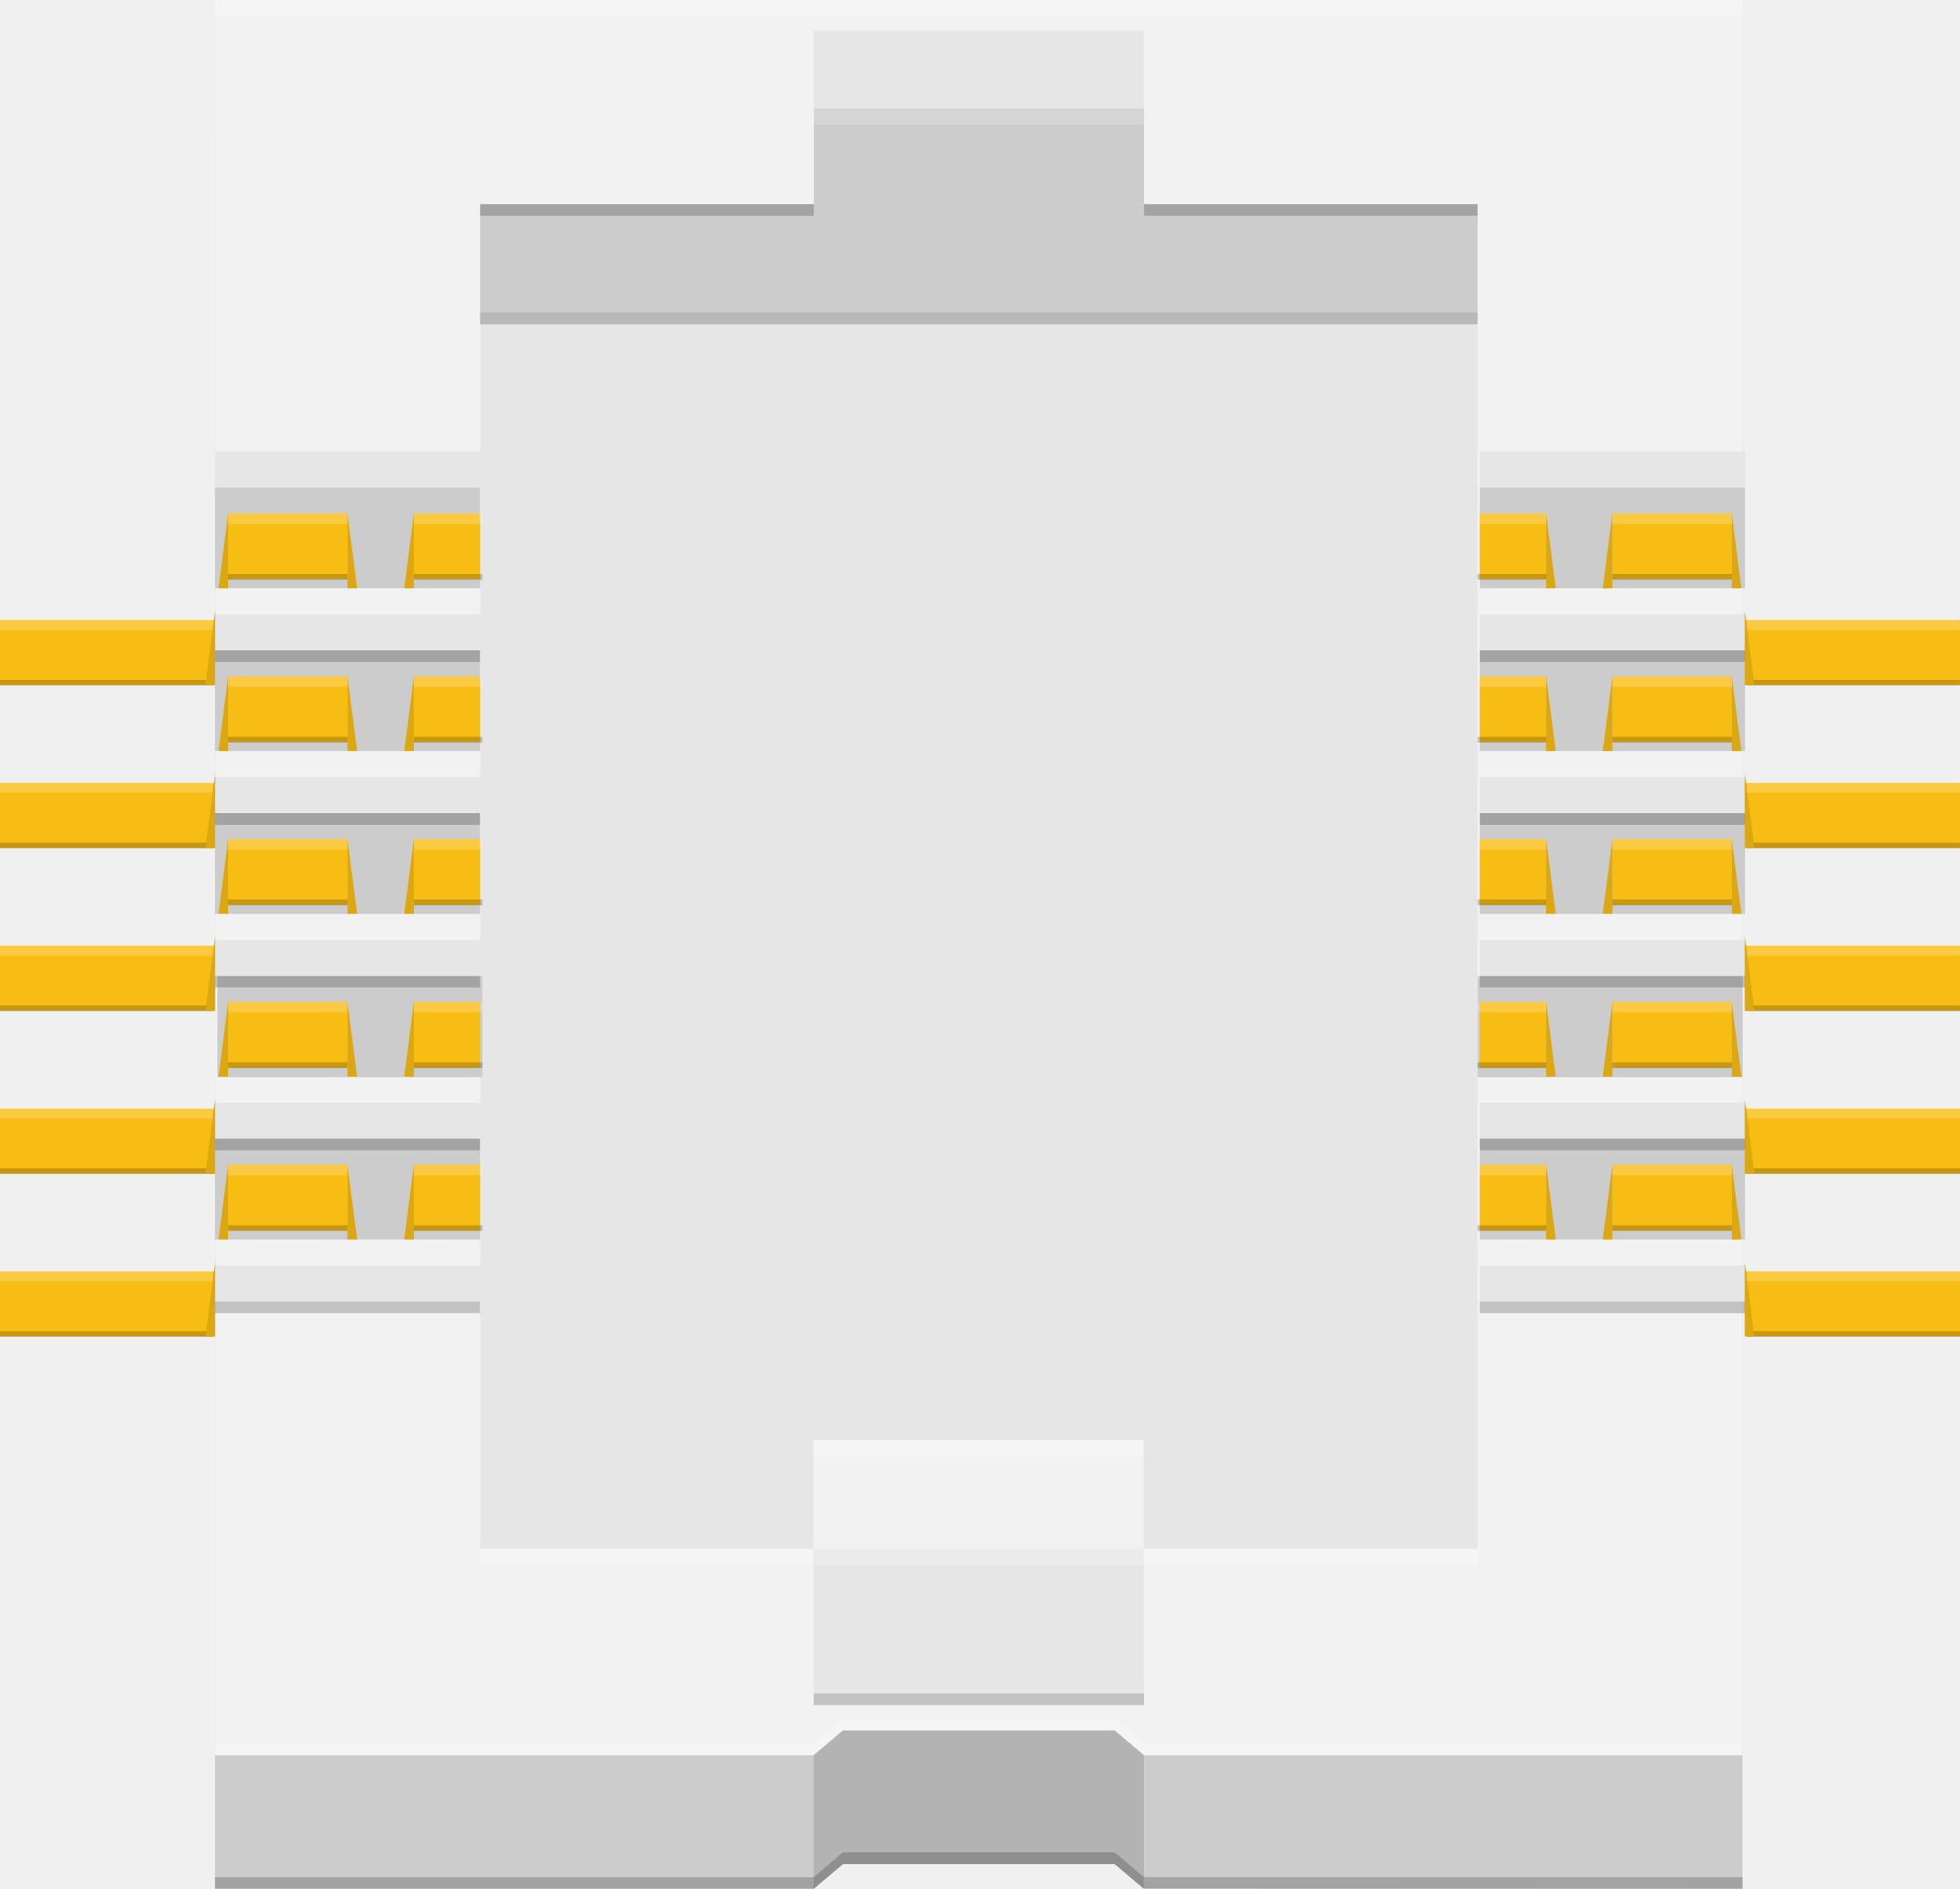
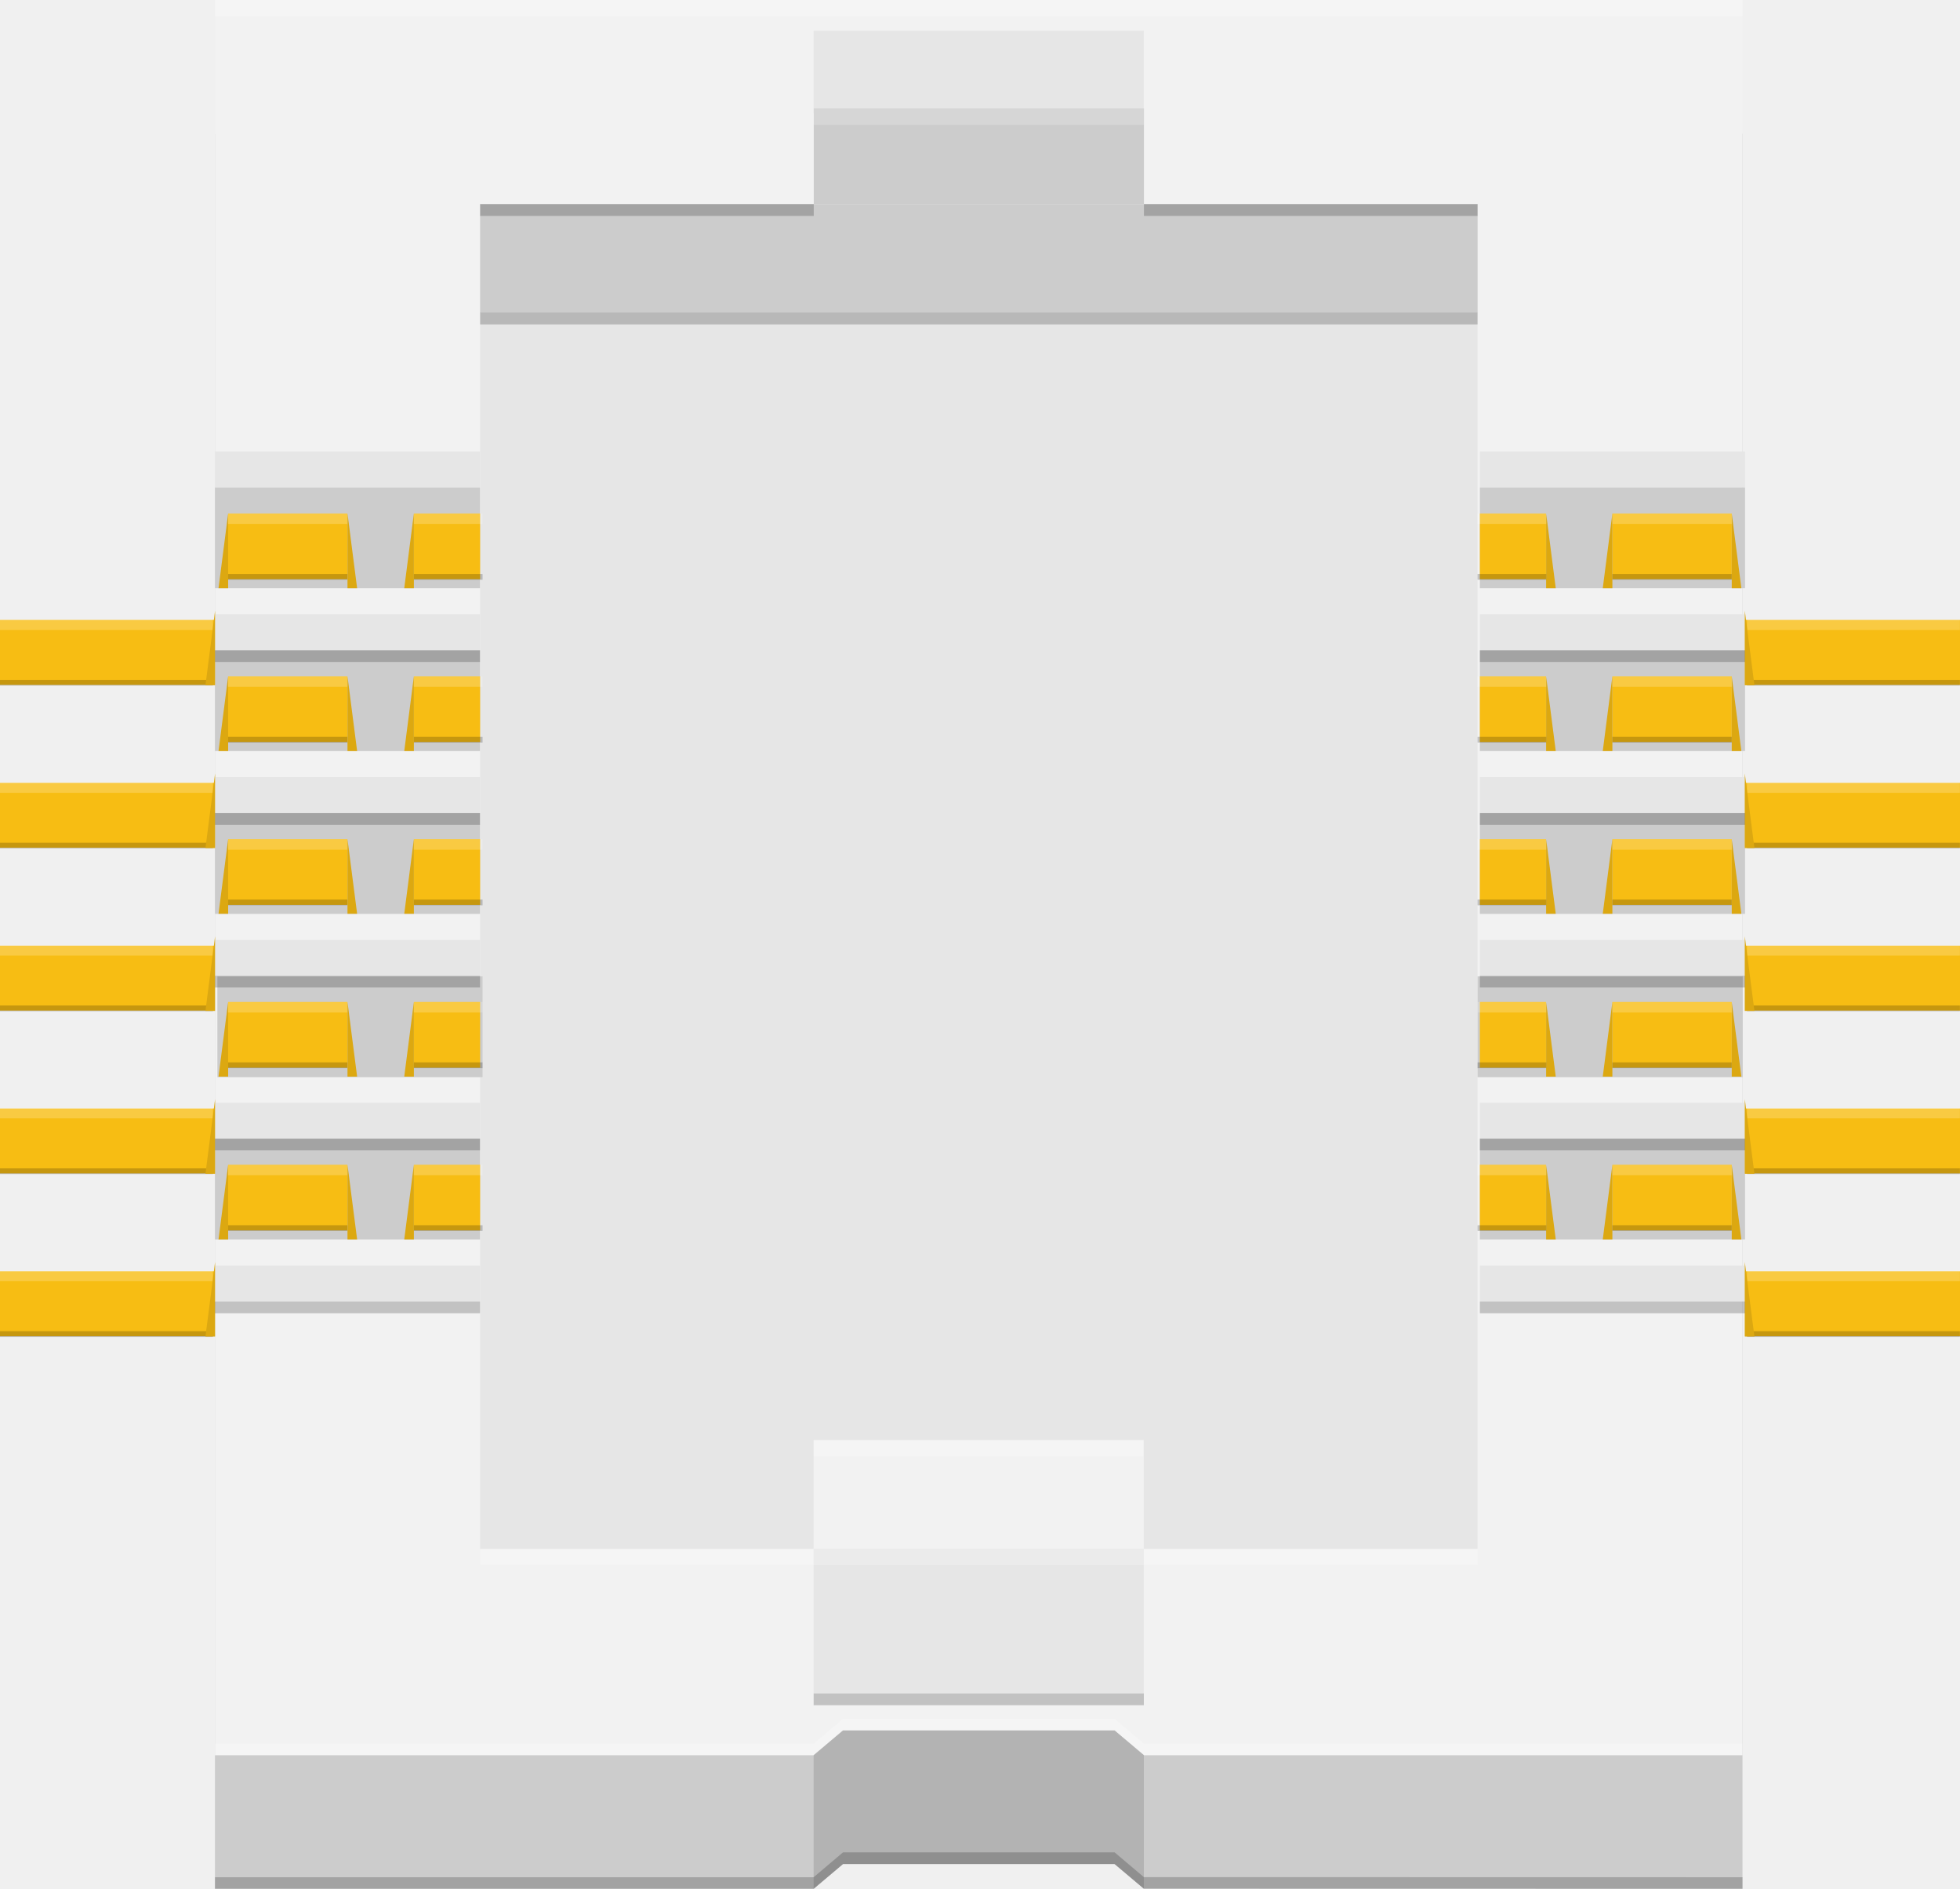
<svg xmlns="http://www.w3.org/2000/svg" version="1.1" id="Ebene_1" x="0px" y="0px" width="17.096px" height="16.473px" viewBox="0 0 17.096 16.473" enable-background="new 0 0 17.096 16.473" xml:space="preserve">
  <g>
    <g>
      <g>
-         <rect y="5.407" fill="#F7BD13" width="1.875" height="0.567" />
-       </g>
-       <g>
-         <rect y="6.827" fill="#F7BD13" width="1.875" height="0.567" />
-       </g>
-       <g>
-         <rect y="8.247" fill="#F7BD13" width="1.875" height="0.567" />
-       </g>
-       <g>
-         <rect y="9.667" fill="#F7BD13" width="1.875" height="0.567" />
-       </g>
-       <g>
-         <rect y="11.087" fill="#F7BD13" width="1.875" height="0.567" />
-       </g>
-       <rect y="11.082" opacity="0.2" fill="#FFFFFF" width="1.858" height="0.091" />
-       <rect y="11.609" opacity="0.2" width="1.858" height="0.05" />
-       <rect y="9.662" opacity="0.2" fill="#FFFFFF" width="1.858" height="0.091" />
-       <rect y="10.189" opacity="0.2" width="1.858" height="0.05" />
-       <rect y="8.242" opacity="0.2" fill="#FFFFFF" width="1.858" height="0.091" />
-       <rect y="8.769" opacity="0.2" width="1.858" height="0.05" />
-       <rect y="6.822" opacity="0.2" fill="#FFFFFF" width="1.858" height="0.091" />
-       <rect y="7.349" opacity="0.2" width="1.858" height="0.05" />
-       <rect y="5.402" opacity="0.2" fill="#FFFFFF" width="1.858" height="0.091" />
-       <rect y="5.929" opacity="0.2" width="1.858" height="0.05" />
+         <rect x="0" y="5.406" fill="#F7BD13" width="1.875" height="0.567" />
+       </g>
+       <g>
+         <rect x="0" y="6.827" fill="#F7BD13" width="1.875" height="0.566" />
+       </g>
+       <g>
+         <rect x="0" y="8.247" fill="#F7BD13" width="1.875" height="0.566" />
+       </g>
+       <g>
+         <rect x="0" y="9.667" fill="#F7BD13" width="1.875" height="0.566" />
+       </g>
+       <g>
+         <rect x="0" y="11.087" fill="#F7BD13" width="1.875" height="0.566" />
+       </g>
+       <rect x="0" y="11.082" opacity="0.2" fill="#FFFFFF" enable-background="new    " width="1.857" height="0.091" />
+       <rect x="0" y="11.609" opacity="0.2" enable-background="new    " width="1.857" height="0.051" />
+       <rect x="0" y="9.662" opacity="0.2" fill="#FFFFFF" enable-background="new    " width="1.857" height="0.091" />
+       <rect x="0" y="10.189" opacity="0.2" enable-background="new    " width="1.857" height="0.05" />
+       <rect x="0" y="8.242" opacity="0.2" fill="#FFFFFF" enable-background="new    " width="1.857" height="0.091" />
+       <rect x="0" y="8.769" opacity="0.2" enable-background="new    " width="1.857" height="0.05" />
+       <rect x="0" y="6.822" opacity="0.2" fill="#FFFFFF" enable-background="new    " width="1.857" height="0.092" />
+       <rect x="0" y="7.349" opacity="0.2" enable-background="new    " width="1.857" height="0.05" />
+       <rect x="0" y="5.402" opacity="0.2" fill="#FFFFFF" enable-background="new    " width="1.857" height="0.092" />
+       <rect x="0" y="5.929" opacity="0.2" enable-background="new    " width="1.857" height="0.05" />
    </g>
    <polygon fill="#CCCCCC" points="15.199,16.472 15.199,1.166 1.875,1.166 1.875,16.472 7.097,16.472 7.353,16.256 9.722,16.256    9.977,16.471  " />
    <g>
      <polygon fill="#F2F2F2" points="1.875,0 1.875,15.307 7.097,15.307 7.353,15.091 9.722,15.091 9.978,15.307 15.199,15.307     15.199,0   " />
      <rect x="7.097" y="0.268" fill="#E6E6E6" width="2.88" height="0.72" />
-       <rect x="4.188" y="1.78" fill="#E6E6E6" width="8.7" height="11.727" />
+       <rect x="4.188" y="1.78" fill="#E6E6E6" width="8.7" height="11.728" />
      <rect x="4.188" y="1.78" fill="#CCCCCC" width="8.7" height="0.947" />
      <rect x="7.098" y="0.946" fill="#CCCCCC" width="2.88" height="0.833" />
-       <rect x="7.097" y="13.159" fill="#E6E6E6" width="2.88" height="1.609" />
+       <rect x="7.097" y="13.159" fill="#E6E6E6" width="2.88" height="1.608" />
      <rect x="7.097" y="12.559" fill="#F2F2F2" width="2.879" height="0.947" />
    </g>
    <polyline fill="#B3B3B3" points="9.977,16.471 9.977,15.307 9.978,15.307 9.722,15.091 7.353,15.091 7.097,15.307 7.097,16.472    7.353,16.256 9.722,16.256 9.977,16.471  " />
    <g>
      <g>
        <rect x="1.875" y="3.937" fill="#E6E6E6" width="2.312" height="0.313" />
      </g>
      <g>
        <rect x="1.875" y="5.357" fill="#E6E6E6" width="2.312" height="0.313" />
      </g>
      <g>
        <rect x="1.875" y="6.777" fill="#E6E6E6" width="2.312" height="0.313" />
      </g>
      <g>
        <rect x="1.875" y="8.197" fill="#E6E6E6" width="2.312" height="0.313" />
      </g>
      <g>
        <rect x="1.875" y="9.617" fill="#E6E6E6" width="2.312" height="0.313" />
      </g>
      <g>
        <rect x="1.875" y="9.93" fill="#CCCCCC" width="2.312" height="0.879" />
      </g>
      <g>
-         <rect x="1.896" y="8.515" fill="#CCCCCC" width="2.312" height="0.879" />
+         <rect x="1.896" y="8.515" fill="#CCCCCC" width="2.313" height="0.879" />
      </g>
      <g>
        <rect x="1.875" y="7.091" fill="#CCCCCC" width="2.312" height="0.879" />
      </g>
      <g>
        <rect x="1.875" y="5.671" fill="#CCCCCC" width="2.312" height="0.879" />
      </g>
      <g>
        <rect x="1.875" y="4.251" fill="#CCCCCC" width="2.312" height="0.879" />
      </g>
      <g>
        <rect x="1.875" y="11.037" fill="#E6E6E6" width="2.312" height="0.313" />
      </g>
    </g>
    <g>
      <g>
-         <rect x="1.99" y="4.478" fill="#F7BD13" width="1.041" height="0.573" />
+         <rect x="1.99" y="4.478" fill="#F7BD13" width="1.04" height="0.573" />
        <rect x="3.61" y="4.478" fill="#F7BD13" width="0.578" height="0.573" />
        <polygon fill="#DCA811" points="3.115,5.13 3.031,5.13 3.031,4.478    " />
        <polygon fill="#DCA811" points="3.526,5.13 3.61,5.13 3.61,4.478    " />
        <polygon fill="#DCA811" points="1.906,5.13 1.99,5.13 1.99,4.478    " />
        <polygon fill="#DCA811" points="1.792,5.976 1.876,5.976 1.876,5.325    " />
-         <rect x="1.99" y="4.478" opacity="0.2" fill="#FFFFFF" width="1.041" height="0.091" />
-         <rect x="3.61" y="4.478" opacity="0.2" fill="#FFFFFF" width="0.598" height="0.091" />
-         <rect x="1.99" y="5.006" opacity="0.2" width="1.041" height="0.05" />
-         <rect x="3.61" y="5.006" opacity="0.2" width="0.598" height="0.05" />
-         <rect x="1.875" y="5.671" opacity="0.2" width="2.312" height="0.102" />
-       </g>
-       <g>
-         <rect x="1.99" y="5.898" fill="#F7BD13" width="1.041" height="0.573" />
+         <rect x="1.99" y="4.478" opacity="0.2" fill="#FFFFFF" enable-background="new    " width="1.04" height="0.091" />
+         <rect x="3.61" y="4.478" opacity="0.2" fill="#FFFFFF" enable-background="new    " width="0.599" height="0.091" />
+         <rect x="1.99" y="5.006" opacity="0.2" enable-background="new    " width="1.04" height="0.05" />
+         <rect x="3.61" y="5.006" opacity="0.2" enable-background="new    " width="0.599" height="0.05" />
+         <rect x="1.875" y="5.671" opacity="0.2" enable-background="new    " width="2.312" height="0.102" />
+       </g>
+       <g>
+         <rect x="1.99" y="5.898" fill="#F7BD13" width="1.04" height="0.573" />
        <rect x="3.61" y="5.898" fill="#F7BD13" width="0.578" height="0.573" />
        <polygon fill="#DCA811" points="3.115,6.55 3.031,6.55 3.031,5.898    " />
        <polygon fill="#DCA811" points="3.526,6.55 3.61,6.55 3.61,5.898    " />
        <polygon fill="#DCA811" points="1.906,6.55 1.99,6.55 1.99,5.898    " />
        <polygon fill="#DCA811" points="1.792,7.396 1.876,7.396 1.876,6.745    " />
-         <rect x="1.99" y="5.898" opacity="0.2" fill="#FFFFFF" width="1.041" height="0.091" />
-         <rect x="3.61" y="5.898" opacity="0.2" fill="#FFFFFF" width="0.598" height="0.091" />
-         <rect x="1.99" y="6.426" opacity="0.2" width="1.041" height="0.05" />
-         <rect x="3.61" y="6.426" opacity="0.2" width="0.598" height="0.05" />
-         <rect x="1.875" y="7.091" opacity="0.2" width="2.312" height="0.102" />
-       </g>
-       <g>
-         <rect x="1.99" y="7.318" fill="#F7BD13" width="1.041" height="0.573" />
+         <rect x="1.99" y="5.898" opacity="0.2" fill="#FFFFFF" enable-background="new    " width="1.04" height="0.091" />
+         <rect x="3.61" y="5.898" opacity="0.2" fill="#FFFFFF" enable-background="new    " width="0.599" height="0.091" />
+         <rect x="1.99" y="6.426" opacity="0.2" enable-background="new    " width="1.04" height="0.05" />
+         <rect x="3.61" y="6.426" opacity="0.2" enable-background="new    " width="0.599" height="0.05" />
+         <rect x="1.875" y="7.091" opacity="0.2" enable-background="new    " width="2.312" height="0.102" />
+       </g>
+       <g>
+         <rect x="1.99" y="7.318" fill="#F7BD13" width="1.04" height="0.573" />
        <rect x="3.61" y="7.318" fill="#F7BD13" width="0.578" height="0.573" />
        <polygon fill="#DCA811" points="3.115,7.969 3.031,7.969 3.031,7.318    " />
        <polygon fill="#DCA811" points="3.526,7.969 3.61,7.969 3.61,7.318    " />
        <polygon fill="#DCA811" points="1.906,7.969 1.99,7.969 1.99,7.318    " />
        <polygon fill="#DCA811" points="1.792,8.816 1.876,8.816 1.876,8.165    " />
-         <rect x="1.99" y="7.318" opacity="0.2" fill="#FFFFFF" width="1.041" height="0.091" />
-         <rect x="3.61" y="7.318" opacity="0.2" fill="#FFFFFF" width="0.598" height="0.091" />
-         <rect x="1.99" y="7.845" opacity="0.2" width="1.041" height="0.05" />
-         <rect x="3.61" y="7.845" opacity="0.2" width="0.598" height="0.05" />
-         <rect x="1.875" y="8.51" opacity="0.2" width="2.312" height="0.102" />
-       </g>
-       <g>
-         <rect x="1.99" y="8.738" fill="#F7BD13" width="1.041" height="0.573" />
+         <rect x="1.99" y="7.318" opacity="0.2" fill="#FFFFFF" enable-background="new    " width="1.04" height="0.092" />
+         <rect x="3.61" y="7.318" opacity="0.2" fill="#FFFFFF" enable-background="new    " width="0.599" height="0.092" />
+         <rect x="1.99" y="7.845" opacity="0.2" enable-background="new    " width="1.04" height="0.05" />
+         <rect x="3.61" y="7.845" opacity="0.2" enable-background="new    " width="0.599" height="0.05" />
+         <rect x="1.875" y="8.51" opacity="0.2" enable-background="new    " width="2.312" height="0.102" />
+       </g>
+       <g>
+         <rect x="1.99" y="8.738" fill="#F7BD13" width="1.04" height="0.573" />
        <rect x="3.61" y="8.738" fill="#F7BD13" width="0.578" height="0.573" />
        <polygon fill="#DCA811" points="3.115,9.389 3.031,9.389 3.031,8.738    " />
        <polygon fill="#DCA811" points="3.526,9.389 3.61,9.389 3.61,8.738    " />
        <polygon fill="#DCA811" points="1.906,9.389 1.99,9.389 1.99,8.738    " />
        <polygon fill="#DCA811" points="1.792,10.236 1.876,10.236 1.876,9.585    " />
-         <rect x="1.99" y="8.738" opacity="0.2" fill="#FFFFFF" width="1.041" height="0.091" />
-         <rect x="3.61" y="8.738" opacity="0.2" fill="#FFFFFF" width="0.598" height="0.091" />
-         <rect x="1.99" y="9.265" opacity="0.2" width="1.041" height="0.05" />
-         <rect x="3.61" y="9.265" opacity="0.2" width="0.598" height="0.05" />
-         <rect x="1.875" y="9.93" opacity="0.2" width="2.312" height="0.102" />
-       </g>
-       <g>
-         <rect x="1.99" y="10.158" fill="#F7BD13" width="1.041" height="0.573" />
-         <rect x="3.61" y="10.158" fill="#F7BD13" width="0.578" height="0.573" />
+         <rect x="1.99" y="8.738" opacity="0.2" fill="#FFFFFF" enable-background="new    " width="1.04" height="0.092" />
+         <rect x="3.61" y="8.738" opacity="0.2" fill="#FFFFFF" enable-background="new    " width="0.599" height="0.092" />
+         <rect x="1.99" y="9.265" opacity="0.2" enable-background="new    " width="1.04" height="0.05" />
+         <rect x="3.61" y="9.265" opacity="0.2" enable-background="new    " width="0.599" height="0.05" />
+         <rect x="1.875" y="9.93" opacity="0.2" enable-background="new    " width="2.312" height="0.102" />
+       </g>
+       <g>
+         <rect x="1.99" y="10.158" fill="#F7BD13" width="1.04" height="0.572" />
+         <rect x="3.61" y="10.158" fill="#F7BD13" width="0.578" height="0.572" />
        <polygon fill="#DCA811" points="3.115,10.809 3.031,10.809 3.031,10.158    " />
        <polygon fill="#DCA811" points="3.526,10.809 3.61,10.809 3.61,10.158    " />
        <polygon fill="#DCA811" points="1.906,10.809 1.99,10.809 1.99,10.158    " />
        <polygon fill="#DCA811" points="1.792,11.656 1.876,11.656 1.876,11.005    " />
-         <rect x="1.99" y="10.158" opacity="0.2" fill="#FFFFFF" width="1.041" height="0.091" />
-         <rect x="3.61" y="10.158" opacity="0.2" fill="#FFFFFF" width="0.598" height="0.091" />
-         <rect x="1.99" y="10.685" opacity="0.2" width="1.041" height="0.05" />
-         <rect x="3.61" y="10.685" opacity="0.2" width="0.598" height="0.05" />
-         <rect x="1.875" y="11.35" opacity="0.2" width="2.312" height="0.102" />
+         <rect x="1.99" y="10.158" opacity="0.2" fill="#FFFFFF" enable-background="new    " width="1.04" height="0.091" />
+         <rect x="3.61" y="10.158" opacity="0.2" fill="#FFFFFF" enable-background="new    " width="0.599" height="0.091" />
+         <rect x="1.99" y="10.685" opacity="0.2" enable-background="new    " width="1.04" height="0.05" />
+         <rect x="3.61" y="10.685" opacity="0.2" enable-background="new    " width="0.599" height="0.05" />
+         <rect x="1.875" y="11.35" opacity="0.2" enable-background="new    " width="2.312" height="0.103" />
      </g>
    </g>
    <g>
      <g>
        <rect x="12.908" y="3.937" fill="#E6E6E6" width="2.313" height="0.313" />
      </g>
      <g>
        <rect x="12.908" y="5.357" fill="#E6E6E6" width="2.313" height="0.313" />
      </g>
      <g>
        <rect x="12.908" y="6.777" fill="#E6E6E6" width="2.313" height="0.313" />
      </g>
      <g>
        <rect x="12.908" y="8.197" fill="#E6E6E6" width="2.313" height="0.313" />
      </g>
      <g>
        <rect x="12.908" y="9.617" fill="#E6E6E6" width="2.313" height="0.313" />
      </g>
      <g>
        <rect x="12.908" y="9.93" fill="#CCCCCC" width="2.313" height="0.879" />
      </g>
      <g>
-         <rect x="12.888" y="8.515" fill="#CCCCCC" width="2.312" height="0.879" />
+         <rect x="12.888" y="8.515" fill="#CCCCCC" width="2.313" height="0.879" />
      </g>
      <g>
        <rect x="12.908" y="7.091" fill="#CCCCCC" width="2.313" height="0.879" />
      </g>
      <g>
        <rect x="12.908" y="5.671" fill="#CCCCCC" width="2.313" height="0.879" />
      </g>
      <g>
        <rect x="12.908" y="4.251" fill="#CCCCCC" width="2.313" height="0.879" />
      </g>
      <g>
        <rect x="12.908" y="11.037" fill="#E6E6E6" width="2.313" height="0.313" />
      </g>
    </g>
    <g>
      <g>
-         <rect x="15.221" y="5.407" fill="#F7BD13" width="1.875" height="0.567" />
-       </g>
-       <g>
-         <rect x="15.221" y="6.827" fill="#F7BD13" width="1.875" height="0.567" />
-       </g>
-       <g>
-         <rect x="15.221" y="8.247" fill="#F7BD13" width="1.875" height="0.567" />
-       </g>
-       <g>
-         <rect x="15.221" y="9.667" fill="#F7BD13" width="1.875" height="0.567" />
-       </g>
-       <g>
-         <rect x="15.221" y="11.087" fill="#F7BD13" width="1.875" height="0.567" />
-       </g>
-       <rect x="15.238" y="11.082" opacity="0.2" fill="#FFFFFF" width="1.857" height="0.091" />
-       <rect x="15.238" y="11.609" opacity="0.2" width="1.857" height="0.05" />
-       <rect x="15.238" y="9.662" opacity="0.2" fill="#FFFFFF" width="1.857" height="0.091" />
-       <rect x="15.238" y="10.189" opacity="0.2" width="1.857" height="0.05" />
-       <rect x="15.238" y="8.242" opacity="0.2" fill="#FFFFFF" width="1.857" height="0.091" />
-       <rect x="15.238" y="8.769" opacity="0.2" width="1.857" height="0.05" />
-       <rect x="15.238" y="6.822" opacity="0.2" fill="#FFFFFF" width="1.857" height="0.091" />
-       <rect x="15.238" y="7.349" opacity="0.2" width="1.857" height="0.05" />
-       <rect x="15.238" y="5.402" opacity="0.2" fill="#FFFFFF" width="1.857" height="0.091" />
-       <rect x="15.238" y="5.929" opacity="0.2" width="1.857" height="0.05" />
+         <rect x="15.221" y="5.406" fill="#F7BD13" width="1.875" height="0.567" />
+       </g>
+       <g>
+         <rect x="15.221" y="6.827" fill="#F7BD13" width="1.875" height="0.566" />
+       </g>
+       <g>
+         <rect x="15.221" y="8.247" fill="#F7BD13" width="1.875" height="0.566" />
+       </g>
+       <g>
+         <rect x="15.221" y="9.667" fill="#F7BD13" width="1.875" height="0.566" />
+       </g>
+       <g>
+         <rect x="15.221" y="11.087" fill="#F7BD13" width="1.875" height="0.566" />
+       </g>
+       <rect x="15.238" y="11.082" opacity="0.2" fill="#FFFFFF" enable-background="new    " width="1.857" height="0.091" />
+       <rect x="15.238" y="11.609" opacity="0.2" enable-background="new    " width="1.857" height="0.051" />
+       <rect x="15.238" y="9.662" opacity="0.2" fill="#FFFFFF" enable-background="new    " width="1.857" height="0.091" />
+       <rect x="15.238" y="10.189" opacity="0.2" enable-background="new    " width="1.857" height="0.05" />
+       <rect x="15.238" y="8.242" opacity="0.2" fill="#FFFFFF" enable-background="new    " width="1.857" height="0.091" />
+       <rect x="15.238" y="8.769" opacity="0.2" enable-background="new    " width="1.857" height="0.05" />
+       <rect x="15.238" y="6.822" opacity="0.2" fill="#FFFFFF" enable-background="new    " width="1.857" height="0.092" />
+       <rect x="15.238" y="7.349" opacity="0.2" enable-background="new    " width="1.857" height="0.05" />
+       <rect x="15.238" y="5.402" opacity="0.2" fill="#FFFFFF" enable-background="new    " width="1.857" height="0.092" />
+       <rect x="15.238" y="5.929" opacity="0.2" enable-background="new    " width="1.857" height="0.05" />
    </g>
    <g>
      <g>
        <rect x="14.064" y="4.478" fill="#F7BD13" width="1.041" height="0.573" />
-         <rect x="12.908" y="4.478" fill="#F7BD13" width="0.578" height="0.573" />
+         <rect x="12.908" y="4.478" fill="#F7BD13" width="0.577" height="0.573" />
        <polygon fill="#DCA811" points="13.98,5.13 14.064,5.13 14.064,4.478    " />
        <polygon fill="#DCA811" points="13.57,5.13 13.486,5.13 13.486,4.478    " />
        <polygon fill="#DCA811" points="15.189,5.13 15.105,5.13 15.105,4.478    " />
        <polygon fill="#DCA811" points="15.303,5.976 15.219,5.976 15.219,5.325    " />
-         <rect x="14.064" y="4.478" opacity="0.2" fill="#FFFFFF" width="1.041" height="0.091" />
-         <rect x="12.888" y="4.478" opacity="0.2" fill="#FFFFFF" width="0.599" height="0.091" />
-         <rect x="14.064" y="5.006" opacity="0.2" width="1.041" height="0.05" />
-         <rect x="12.888" y="5.006" opacity="0.2" width="0.599" height="0.05" />
-         <rect x="12.908" y="5.671" opacity="0.2" width="2.313" height="0.102" />
+         <rect x="14.064" y="4.478" opacity="0.2" fill="#FFFFFF" enable-background="new    " width="1.041" height="0.091" />
+         <rect x="12.888" y="4.478" opacity="0.2" fill="#FFFFFF" enable-background="new    " width="0.599" height="0.091" />
+         <rect x="14.064" y="5.006" opacity="0.2" enable-background="new    " width="1.041" height="0.05" />
+         <rect x="12.888" y="5.006" opacity="0.2" enable-background="new    " width="0.599" height="0.05" />
+         <rect x="12.908" y="5.671" opacity="0.2" enable-background="new    " width="2.313" height="0.102" />
      </g>
      <g>
        <rect x="14.064" y="5.898" fill="#F7BD13" width="1.041" height="0.573" />
-         <rect x="12.908" y="5.898" fill="#F7BD13" width="0.578" height="0.573" />
+         <rect x="12.908" y="5.898" fill="#F7BD13" width="0.577" height="0.573" />
        <polygon fill="#DCA811" points="13.98,6.55 14.064,6.55 14.064,5.898    " />
        <polygon fill="#DCA811" points="13.57,6.55 13.486,6.55 13.486,5.898    " />
        <polygon fill="#DCA811" points="15.189,6.55 15.105,6.55 15.105,5.898    " />
        <polygon fill="#DCA811" points="15.303,7.396 15.219,7.396 15.219,6.745    " />
-         <rect x="14.064" y="5.898" opacity="0.2" fill="#FFFFFF" width="1.041" height="0.091" />
-         <rect x="12.888" y="5.898" opacity="0.2" fill="#FFFFFF" width="0.599" height="0.091" />
-         <rect x="14.064" y="6.426" opacity="0.2" width="1.041" height="0.05" />
-         <rect x="12.888" y="6.426" opacity="0.2" width="0.599" height="0.05" />
-         <rect x="12.908" y="7.091" opacity="0.2" width="2.313" height="0.102" />
+         <rect x="14.064" y="5.898" opacity="0.2" fill="#FFFFFF" enable-background="new    " width="1.041" height="0.091" />
+         <rect x="12.888" y="5.898" opacity="0.2" fill="#FFFFFF" enable-background="new    " width="0.599" height="0.091" />
+         <rect x="14.064" y="6.426" opacity="0.2" enable-background="new    " width="1.041" height="0.05" />
+         <rect x="12.888" y="6.426" opacity="0.2" enable-background="new    " width="0.599" height="0.05" />
+         <rect x="12.908" y="7.091" opacity="0.2" enable-background="new    " width="2.313" height="0.102" />
      </g>
      <g>
        <rect x="14.064" y="7.318" fill="#F7BD13" width="1.041" height="0.573" />
-         <rect x="12.908" y="7.318" fill="#F7BD13" width="0.578" height="0.573" />
+         <rect x="12.908" y="7.318" fill="#F7BD13" width="0.577" height="0.573" />
        <polygon fill="#DCA811" points="13.98,7.969 14.064,7.969 14.064,7.318    " />
        <polygon fill="#DCA811" points="13.57,7.969 13.486,7.969 13.486,7.318    " />
        <polygon fill="#DCA811" points="15.189,7.969 15.105,7.969 15.105,7.318    " />
        <polygon fill="#DCA811" points="15.303,8.816 15.219,8.816 15.219,8.165    " />
-         <rect x="14.064" y="7.318" opacity="0.2" fill="#FFFFFF" width="1.041" height="0.091" />
-         <rect x="12.888" y="7.318" opacity="0.2" fill="#FFFFFF" width="0.599" height="0.091" />
-         <rect x="14.064" y="7.845" opacity="0.2" width="1.041" height="0.05" />
-         <rect x="12.888" y="7.845" opacity="0.2" width="0.599" height="0.05" />
-         <rect x="12.908" y="8.51" opacity="0.2" width="2.313" height="0.102" />
+         <rect x="14.064" y="7.318" opacity="0.2" fill="#FFFFFF" enable-background="new    " width="1.041" height="0.092" />
+         <rect x="12.888" y="7.318" opacity="0.2" fill="#FFFFFF" enable-background="new    " width="0.599" height="0.092" />
+         <rect x="14.064" y="7.845" opacity="0.2" enable-background="new    " width="1.041" height="0.05" />
+         <rect x="12.888" y="7.845" opacity="0.2" enable-background="new    " width="0.599" height="0.05" />
+         <rect x="12.908" y="8.51" opacity="0.2" enable-background="new    " width="2.313" height="0.102" />
      </g>
      <g>
        <rect x="14.064" y="8.738" fill="#F7BD13" width="1.041" height="0.573" />
-         <rect x="12.908" y="8.738" fill="#F7BD13" width="0.578" height="0.573" />
+         <rect x="12.908" y="8.738" fill="#F7BD13" width="0.577" height="0.573" />
        <polygon fill="#DCA811" points="13.98,9.389 14.064,9.389 14.064,8.738    " />
        <polygon fill="#DCA811" points="13.57,9.389 13.486,9.389 13.486,8.738    " />
        <polygon fill="#DCA811" points="15.189,9.389 15.105,9.389 15.105,8.738    " />
        <polygon fill="#DCA811" points="15.303,10.236 15.219,10.236 15.219,9.585    " />
-         <rect x="14.064" y="8.738" opacity="0.2" fill="#FFFFFF" width="1.041" height="0.091" />
-         <rect x="12.888" y="8.738" opacity="0.2" fill="#FFFFFF" width="0.599" height="0.091" />
-         <rect x="14.064" y="9.265" opacity="0.2" width="1.041" height="0.05" />
-         <rect x="12.888" y="9.265" opacity="0.2" width="0.599" height="0.05" />
-         <rect x="12.908" y="9.93" opacity="0.2" width="2.313" height="0.102" />
-       </g>
-       <g>
-         <rect x="14.064" y="10.158" fill="#F7BD13" width="1.041" height="0.573" />
-         <rect x="12.908" y="10.158" fill="#F7BD13" width="0.578" height="0.573" />
+         <rect x="14.064" y="8.738" opacity="0.2" fill="#FFFFFF" enable-background="new    " width="1.041" height="0.092" />
+         <rect x="12.888" y="8.738" opacity="0.2" fill="#FFFFFF" enable-background="new    " width="0.599" height="0.092" />
+         <rect x="14.064" y="9.265" opacity="0.2" enable-background="new    " width="1.041" height="0.05" />
+         <rect x="12.888" y="9.265" opacity="0.2" enable-background="new    " width="0.599" height="0.05" />
+         <rect x="12.908" y="9.93" opacity="0.2" enable-background="new    " width="2.313" height="0.102" />
+       </g>
+       <g>
+         <rect x="14.064" y="10.158" fill="#F7BD13" width="1.041" height="0.572" />
+         <rect x="12.908" y="10.158" fill="#F7BD13" width="0.577" height="0.572" />
        <polygon fill="#DCA811" points="13.98,10.809 14.064,10.809 14.064,10.158    " />
        <polygon fill="#DCA811" points="13.57,10.809 13.486,10.809 13.486,10.158    " />
        <polygon fill="#DCA811" points="15.189,10.809 15.105,10.809 15.105,10.158    " />
        <polygon fill="#DCA811" points="15.303,11.656 15.219,11.656 15.219,11.005    " />
-         <rect x="14.064" y="10.158" opacity="0.2" fill="#FFFFFF" width="1.041" height="0.091" />
-         <rect x="12.888" y="10.158" opacity="0.2" fill="#FFFFFF" width="0.599" height="0.091" />
-         <rect x="14.064" y="10.685" opacity="0.2" width="1.041" height="0.05" />
-         <rect x="12.888" y="10.685" opacity="0.2" width="0.599" height="0.05" />
-         <rect x="12.908" y="11.35" opacity="0.2" width="2.313" height="0.102" />
+         <rect x="14.064" y="10.158" opacity="0.2" fill="#FFFFFF" enable-background="new    " width="1.041" height="0.091" />
+         <rect x="12.888" y="10.158" opacity="0.2" fill="#FFFFFF" enable-background="new    " width="0.599" height="0.091" />
+         <rect x="14.064" y="10.685" opacity="0.2" enable-background="new    " width="1.041" height="0.05" />
+         <rect x="12.888" y="10.685" opacity="0.2" enable-background="new    " width="0.599" height="0.05" />
+         <rect x="12.908" y="11.35" opacity="0.2" enable-background="new    " width="2.313" height="0.103" />
      </g>
    </g>
  </g>
  <g opacity="0.2">
    <rect x="1.875" y="0" fill="#FFFFFF" width="13.324" height="0.142" />
    <rect x="4.188" y="13.507" fill="#FFFFFF" width="8.7" height="0.142" />
-     <rect x="7.098" y="0.946" fill="#FFFFFF" width="2.88" height="0.142" />
-     <rect x="7.097" y="12.559" fill="#FFFFFF" width="2.879" height="0.142" />
+     <rect x="7.098" y="0.946" fill="#FFFFFF" width="2.88" height="0.143" />
+     <rect x="7.097" y="12.559" fill="#FFFFFF" width="2.879" height="0.143" />
  </g>
  <g opacity="0.2">
    <polygon points="15.199,16.472 9.977,16.471 9.722,16.256 7.353,16.256 7.097,16.472 1.875,16.472 1.875,16.371 7.097,16.371    7.353,16.154 9.722,16.154 9.977,16.37 15.199,16.371  " />
    <polygon fill="#FFFFFF" points="15.199,15.307 9.978,15.307 9.722,15.091 7.353,15.091 7.097,15.307 1.875,15.307 1.875,15.206    7.097,15.206 7.353,14.989 9.722,14.989 9.978,15.206 15.199,15.206  " />
-     <rect x="4.188" y="1.78" width="2.91" height="0.102" />
-     <rect x="9.978" y="1.78" width="2.91" height="0.102" />
-     <rect x="4.188" y="2.726" width="8.7" height="0.102" />
-     <rect x="7.097" y="14.768" width="2.88" height="0.102" />
+     <rect x="4.188" y="1.78" width="2.91" height="0.103" />
+     <rect x="9.978" y="1.78" width="2.91" height="0.103" />
+     <rect x="4.188" y="2.726" width="8.7" height="0.103" />
+     <rect x="7.097" y="14.768" width="2.88" height="0.103" />
  </g>
</svg>
